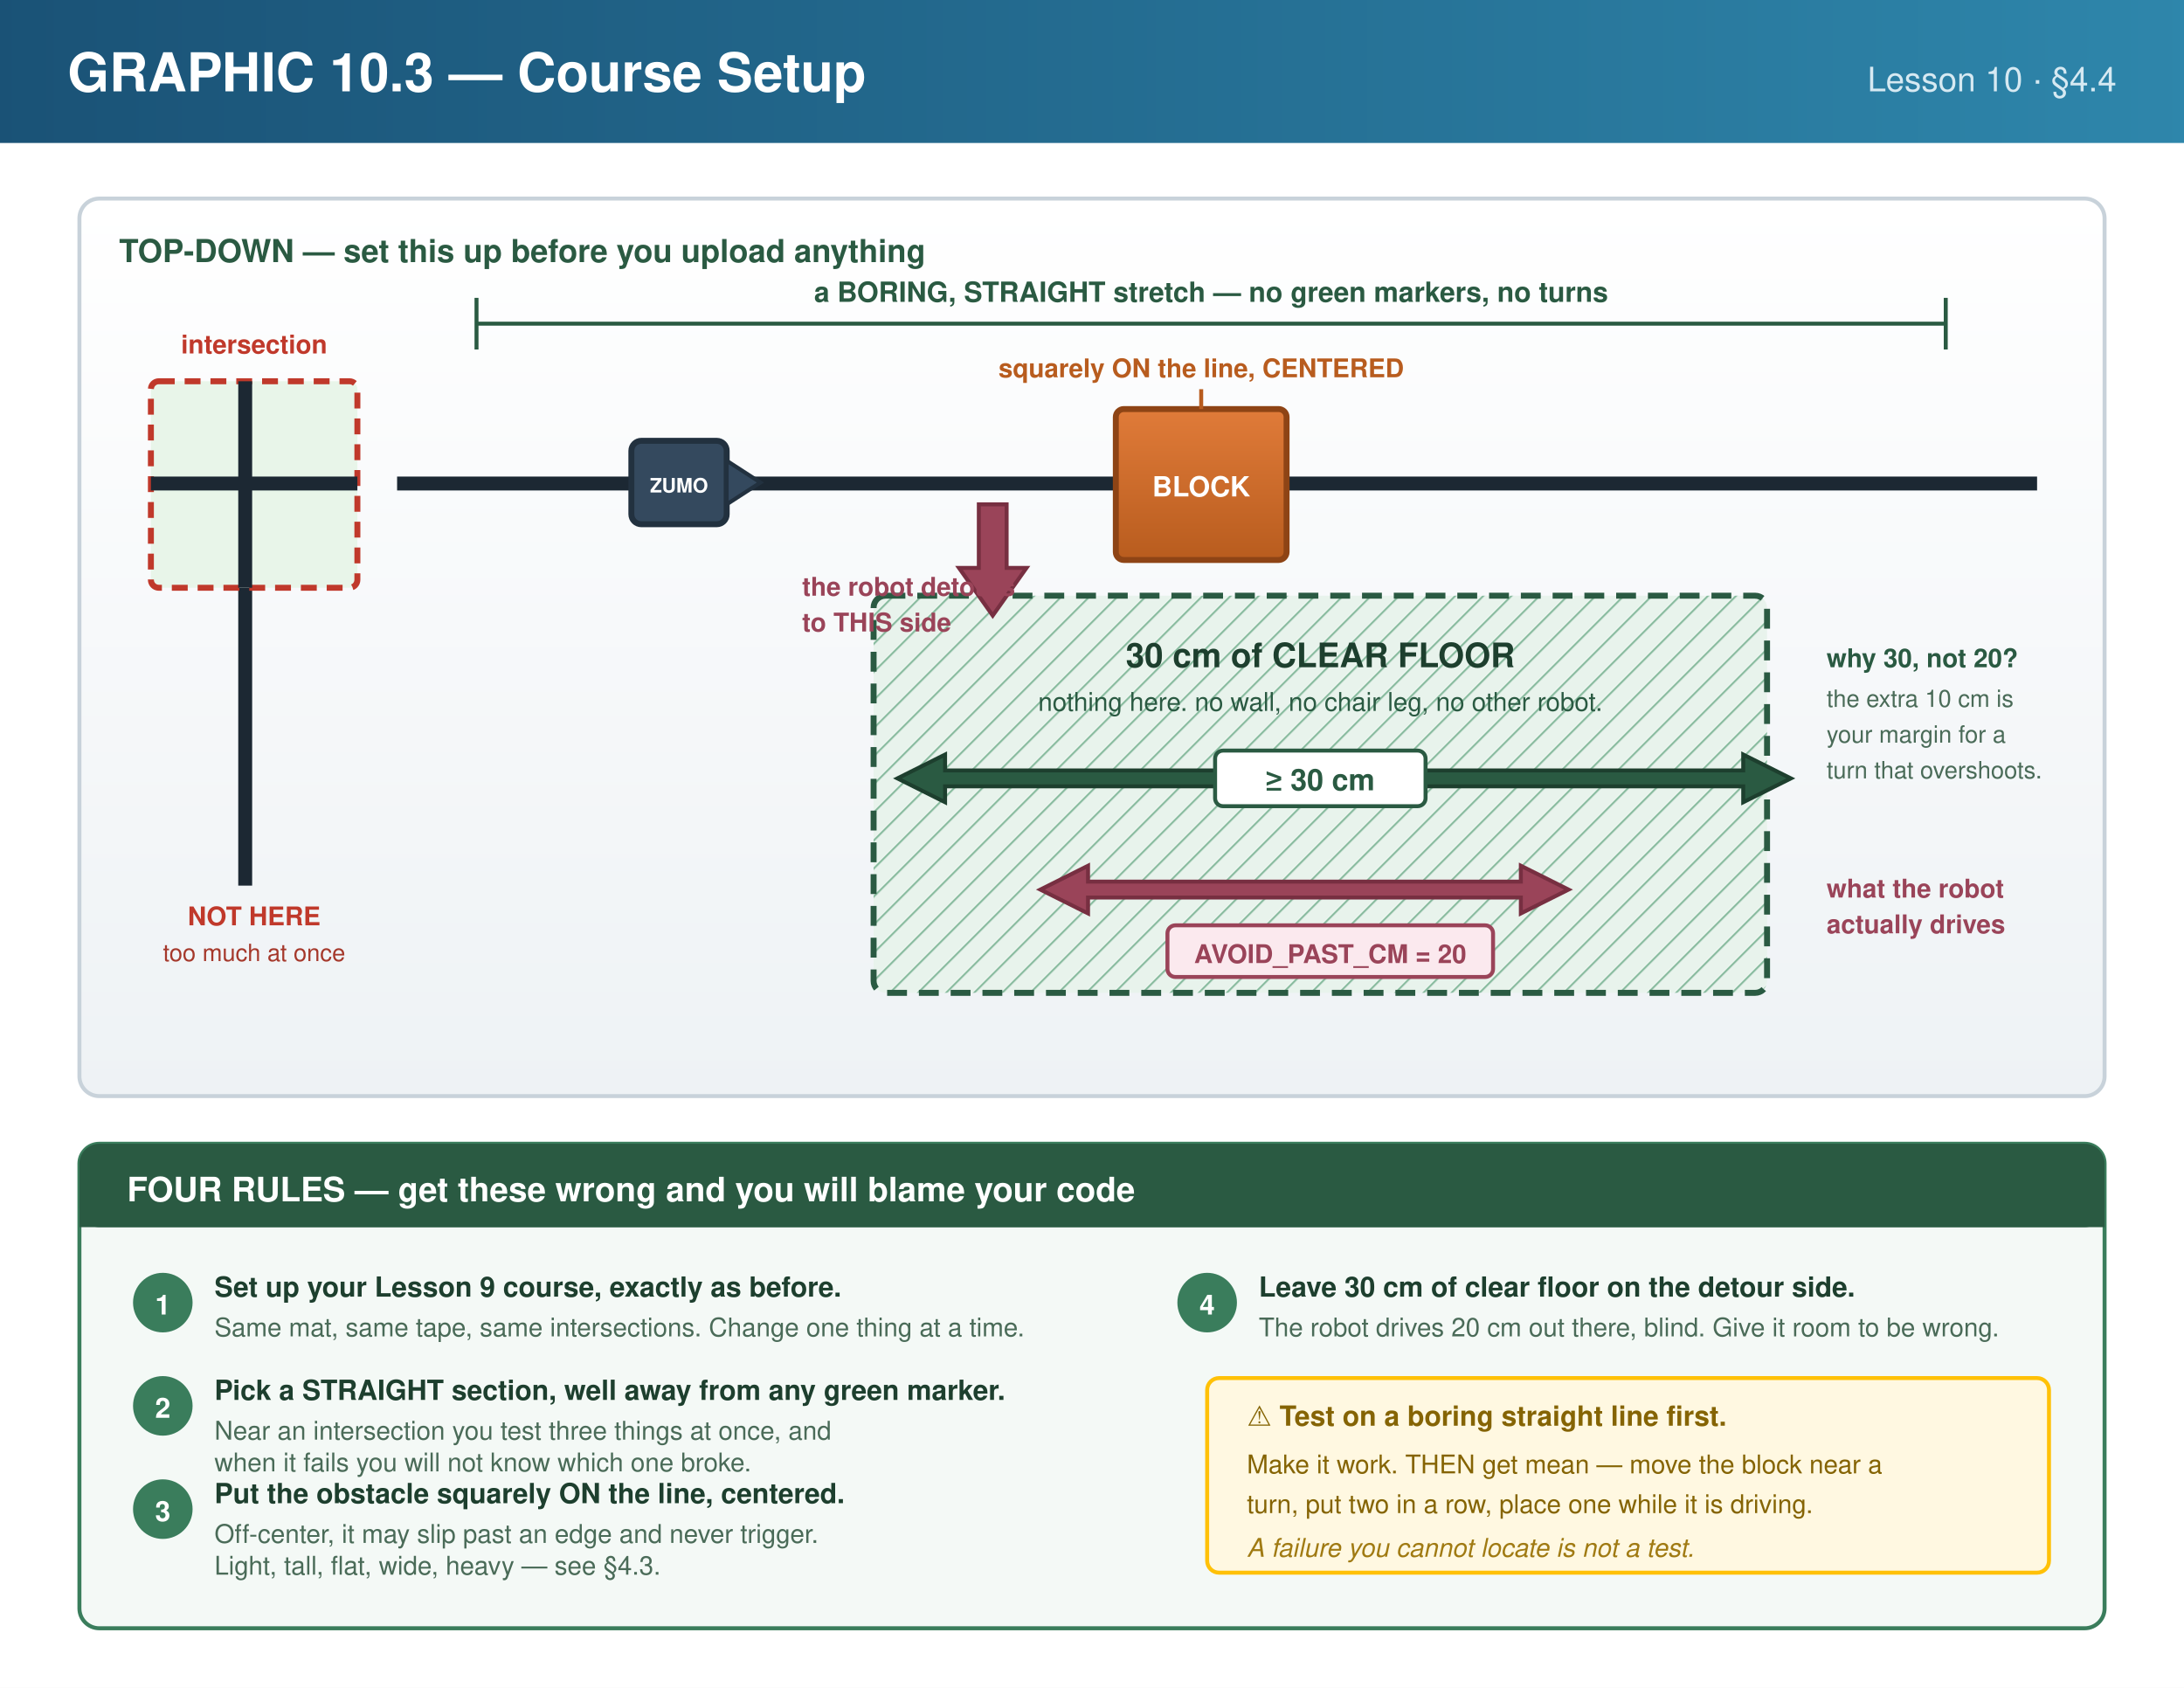
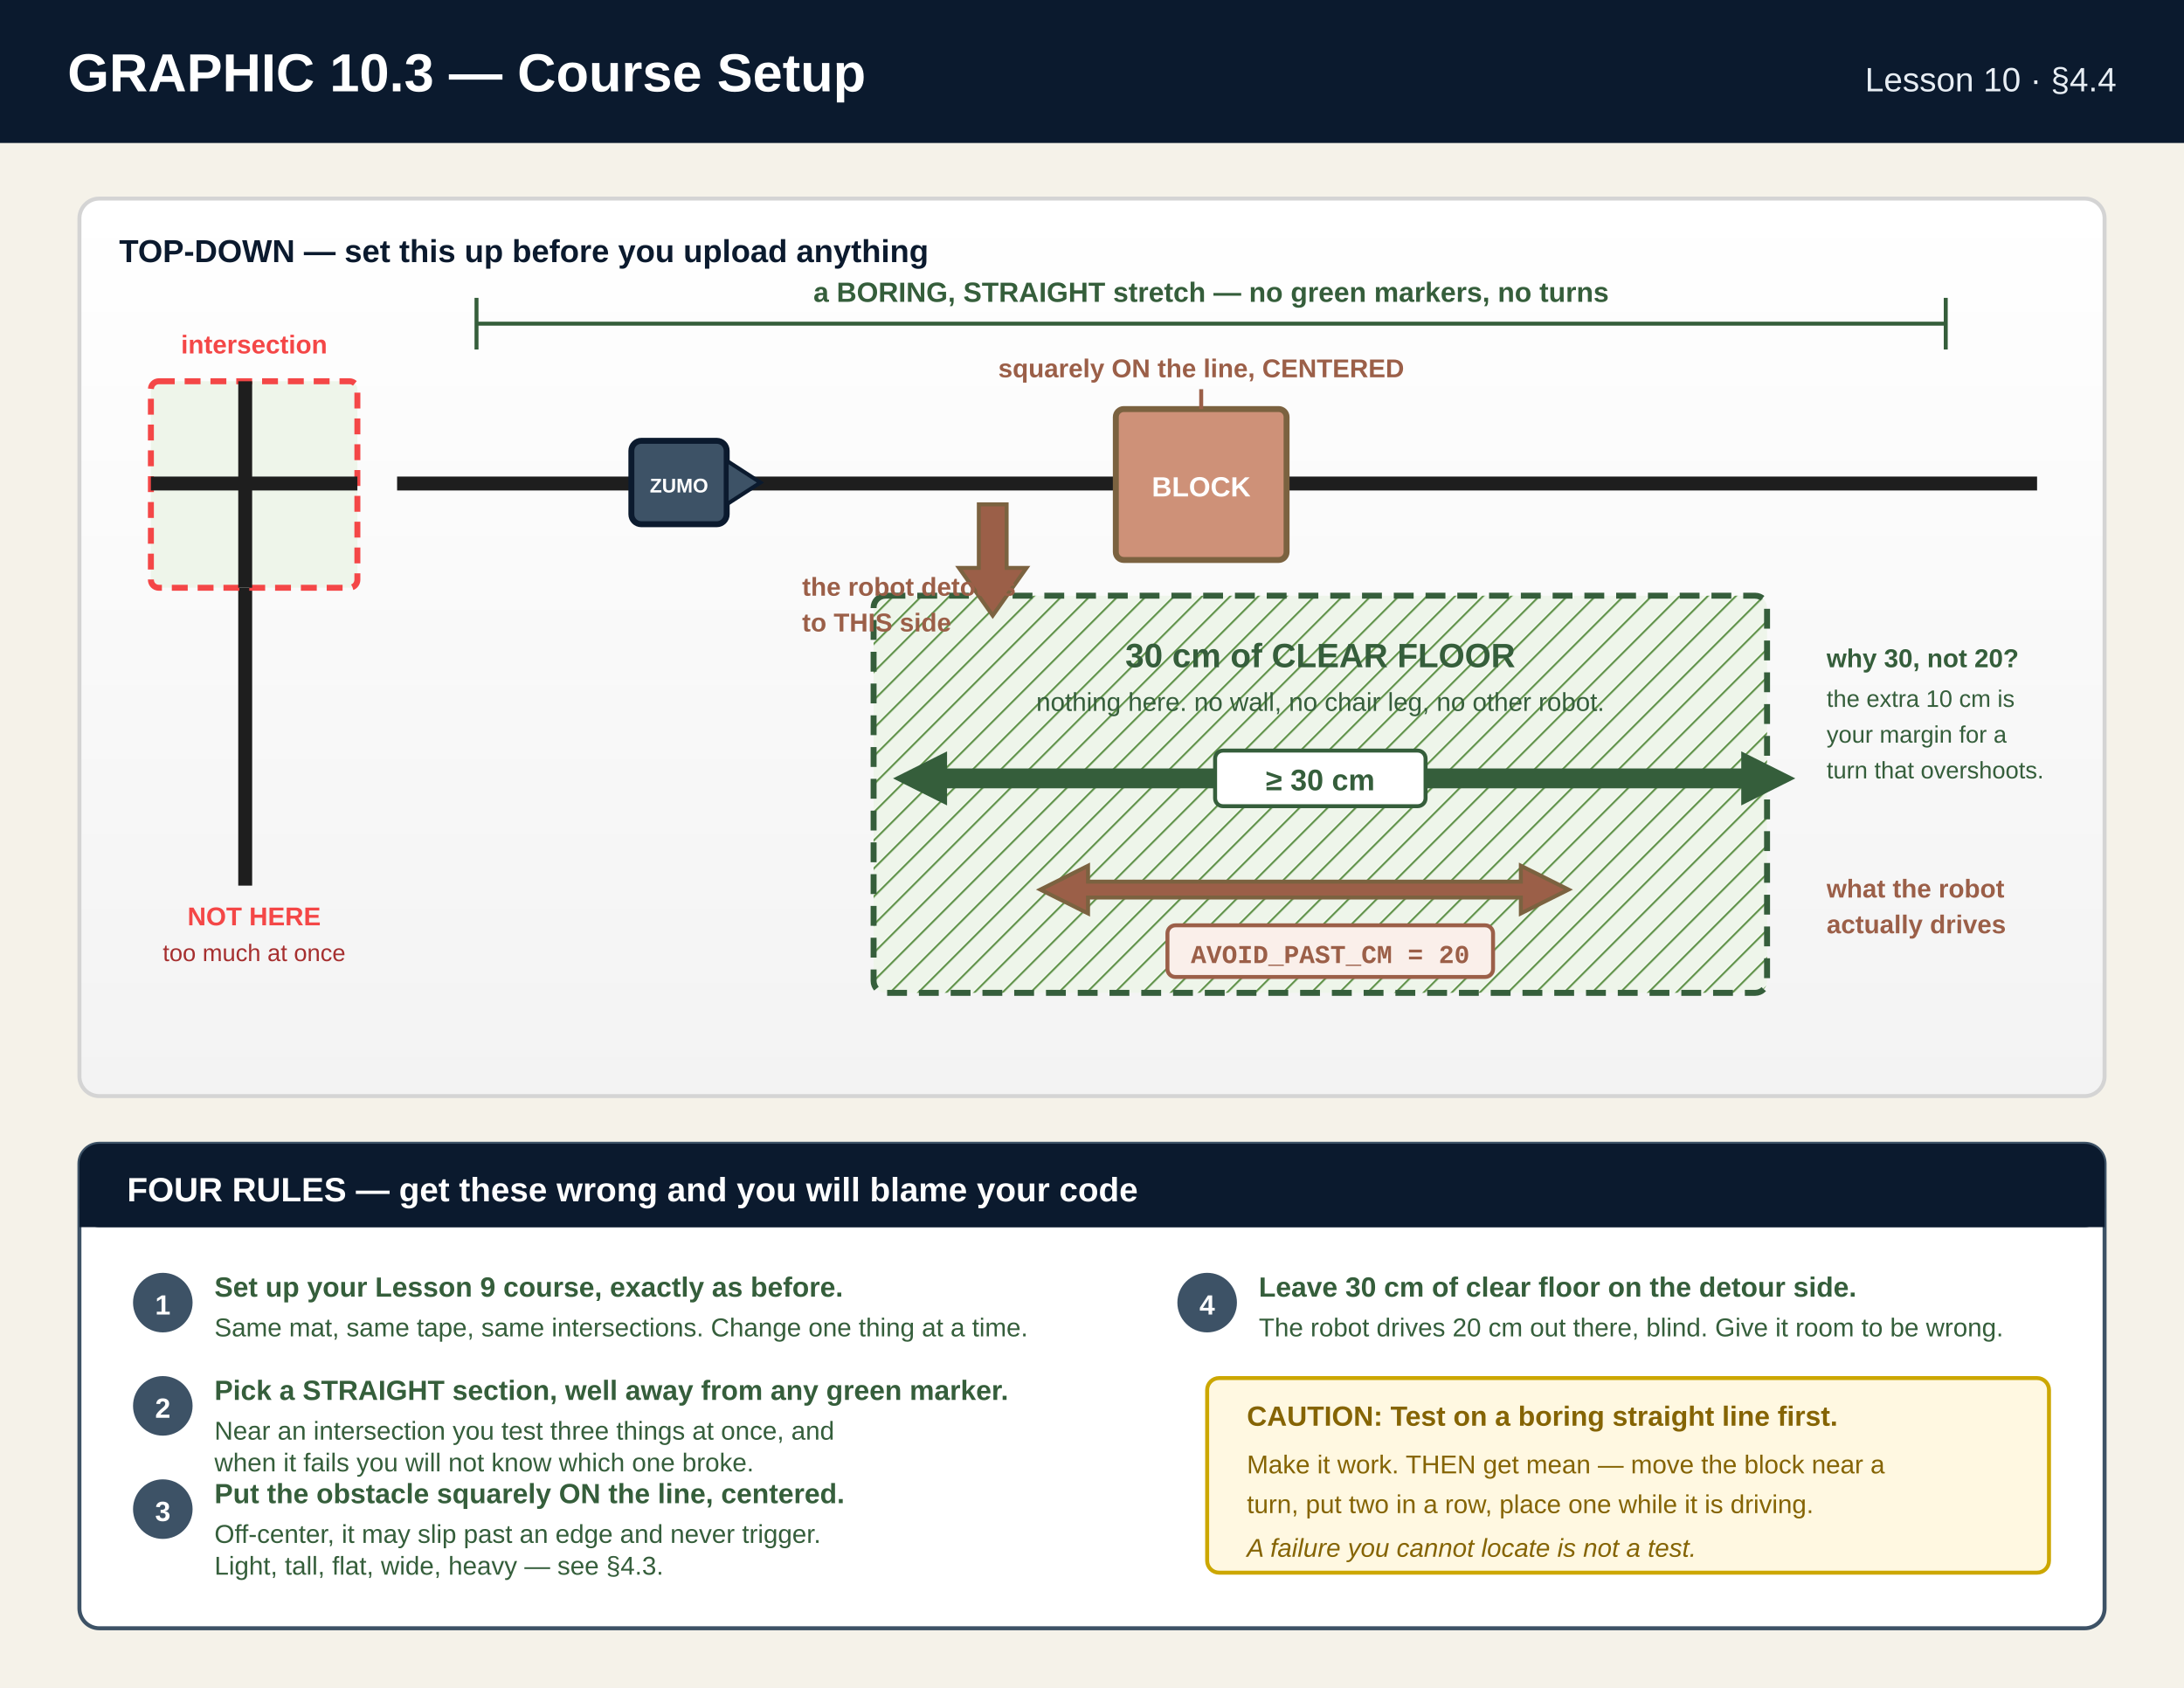
- <svg xmlns="http://www.w3.org/2000/svg" viewBox="0 0 1100 850" width="1100" height="850" font-family="Segoe UI, Helvetica, Arial, sans-serif">
+ <svg xmlns="http://www.w3.org/2000/svg" viewBox="0 0 1100 850" width="1100" height="850" font-family="Arial, Helvetica, sans-serif">
  <defs>
    <linearGradient id="titleBand" x1="0" y1="0" x2="1" y2="0">
-       <stop offset="0%" stop-color="#1a5276" />
-       <stop offset="100%" stop-color="#2e86ab" />
+       <stop offset="0%" stop-color="#0B1A2E" />
+       <stop offset="100%" stop-color="#0B1A2E" />
    </linearGradient>
    <linearGradient id="floorGrad" x1="0" y1="0" x2="0" y2="1">
-       <stop offset="0%" stop-color="#ffffff" />
-       <stop offset="100%" stop-color="#eef2f5" />
+       <stop offset="0%" stop-color="#FFFFFF" />
+       <stop offset="100%" stop-color="#F3F3F3" />
    </linearGradient>
    <linearGradient id="blockGrad" x1="0" y1="0" x2="0" y2="1">
-       <stop offset="0%" stop-color="#e07b39" />
-       <stop offset="100%" stop-color="#b85c1e" />
+       <stop offset="0%" stop-color="#CE9178" />
+       <stop offset="100%" stop-color="#CE9178" />
    </linearGradient>
    <pattern id="clearHatch" width="10" height="10" patternUnits="userSpaceOnUse" patternTransform="rotate(45)">
-       <rect width="10" height="10" fill="#e8f3ec" />
-       <line x1="0" y1="0" x2="0" y2="10" stroke="#8fbfa4" stroke-width="2" />
+       <rect width="10" height="10" fill="#EEF5EA" />
+       <line x1="0" y1="0" x2="0" y2="10" stroke="#6A9955" stroke-width="2" />
    </pattern>
  </defs>
-   <rect x="0" y="0" width="1100" height="850" fill="#ffffff" />
+   <rect x="0" y="0" width="1100" height="850" fill="#F5F2E9" />
  <rect x="0" y="0" width="1100" height="72" fill="url(#titleBand)" />
  <text x="34" y="46" font-size="27" font-weight="bold" fill="#ffffff">GRAPHIC 10.3 — Course Setup</text>
-   <text x="1066" y="46" font-size="17" fill="#d6e9f2" text-anchor="end">Lesson 10 · §4.4</text>
-   <rect x="40" y="100" width="1020" height="452" rx="10" fill="url(#floorGrad)" stroke="#c8d2da" stroke-width="2" />
-   <text x="60" y="132" font-size="16" font-weight="bold" fill="#2a5a42">TOP-DOWN — set this up before you upload anything</text>
-   <rect x="120" y="296" width="7" height="150" fill="#1c2833" />
-   <rect x="76" y="192" width="104" height="104" rx="4" fill="#e8f5e9" stroke="#c0392b" stroke-width="3" stroke-dasharray="8 5" />
-   <rect x="120" y="192" width="7" height="104" fill="#1c2833" />
-   <rect x="76" y="240" width="104" height="7" fill="#1c2833" />
-   <text x="128" y="178" font-size="13" font-weight="bold" fill="#c0392b" text-anchor="middle">intersection</text>
-   <text x="128" y="466" font-size="13" font-weight="bold" fill="#c0392b" text-anchor="middle">NOT HERE</text>
-   <text x="128" y="484" font-size="12" fill="#a5382b" text-anchor="middle">too much at once</text>
-   <rect x="200" y="240" width="826" height="7" fill="#1c2833" />
-   <line x1="240" y1="150" x2="240" y2="176" stroke="#2a5a42" stroke-width="2" />
-   <line x1="980" y1="150" x2="980" y2="176" stroke="#2a5a42" stroke-width="2" />
-   <line x1="240" y1="163" x2="980" y2="163" stroke="#2a5a42" stroke-width="2" />
-   <text x="610" y="152" font-size="14" font-weight="bold" fill="#2a5a42" text-anchor="middle">a BORING, STRAIGHT stretch — no green markers, no turns</text>
-   <rect x="562" y="206" width="86" height="76" rx="4" fill="url(#blockGrad)" stroke="#8e4415" stroke-width="3" />
+   <text x="1066" y="46" font-size="17" fill="#E8EEF4" text-anchor="end">Lesson 10 · §4.4</text>
+   <rect x="40" y="100" width="1020" height="452" rx="10" fill="url(#floorGrad)" stroke="#D4D4D4" stroke-width="2" />
+   <text x="60" y="132" font-size="16" font-weight="bold" fill="#0B1A2E">TOP-DOWN — set this up before you upload anything</text>
+   <rect x="120" y="296" width="7" height="150" fill="#1E1E1E" />
+   <rect x="76" y="192" width="104" height="104" rx="4" fill="#EEF5EA" stroke="#F44747" stroke-width="3" stroke-dasharray="8 5" />
+   <rect x="120" y="192" width="7" height="104" fill="#1E1E1E" />
+   <rect x="76" y="240" width="104" height="7" fill="#1E1E1E" />
+   <text x="128" y="178" font-size="13" font-weight="bold" fill="#F44747" text-anchor="middle">intersection</text>
+   <text x="128" y="466" font-size="13" font-weight="bold" fill="#F44747" text-anchor="middle">NOT HERE</text>
+   <text x="128" y="484" font-size="12" fill="#A62F2F" text-anchor="middle">too much at once</text>
+   <rect x="200" y="240" width="826" height="7" fill="#1E1E1E" />
+   <line x1="240" y1="150" x2="240" y2="176" stroke="#355E3B" stroke-width="2" />
+   <line x1="980" y1="150" x2="980" y2="176" stroke="#355E3B" stroke-width="2" />
+   <line x1="240" y1="163" x2="980" y2="163" stroke="#355E3B" stroke-width="2" />
+   <text x="610" y="152" font-size="14" font-weight="bold" fill="#355E3B" text-anchor="middle">a BORING, STRAIGHT stretch — no green markers, no turns</text>
+   <rect x="562" y="206" width="86" height="76" rx="4" fill="url(#blockGrad)" stroke="#7B6240" stroke-width="3" />
  <text x="605" y="250" font-size="14" font-weight="bold" fill="#ffffff" text-anchor="middle">BLOCK</text>
-   <line x1="605" y1="196" x2="605" y2="206" stroke="#b85c1e" stroke-width="2" />
-   <text x="605" y="190" font-size="13" font-weight="bold" fill="#b85c1e" text-anchor="middle">squarely ON the line, CENTERED</text>
-   <rect x="318" y="222" width="48" height="42" rx="5" fill="#34495e" stroke="#22313f" stroke-width="3" />
-   <polygon points="366,232 366,254 383,243" fill="#34495e" stroke="#22313f" stroke-width="2" />
+   <line x1="605" y1="196" x2="605" y2="206" stroke="#9B5F48" stroke-width="2" />
+   <text x="605" y="190" font-size="13" font-weight="bold" fill="#9B5F48" text-anchor="middle">squarely ON the line, CENTERED</text>
+   <rect x="318" y="222" width="48" height="42" rx="5" fill="#3D5266" stroke="#0B1A2E" stroke-width="3" />
+   <polygon points="366,232 366,254 383,243" fill="#3D5266" stroke="#0B1A2E" stroke-width="2" />
  <text x="342" y="248" font-size="10" font-weight="bold" fill="#ffffff" text-anchor="middle">ZUMO</text>
-   <rect x="440" y="300" width="450" height="200" rx="6" fill="url(#clearHatch)" stroke="#2a5a42" stroke-width="3" stroke-dasharray="10 6" />
-   <text x="665" y="336" font-size="17" font-weight="bold" fill="#1d3f2e" text-anchor="middle">30 cm of CLEAR FLOOR</text>
-   <text x="665" y="358" font-size="13" fill="#2a5a42" text-anchor="middle">nothing here. no wall, no chair leg, no other robot.</text>
-   <polygon points="452,392 476,380 476,388 878,388 878,380 902,392 878,404 878,396 476,396 476,404" fill="#2a5a42" stroke="#1d3f2e" stroke-width="2" />
-   <rect x="612" y="378" width="106" height="28" rx="4" fill="#ffffff" stroke="#2a5a42" stroke-width="2" />
-   <text x="665" y="398" font-size="15" font-weight="bold" fill="#2a5a42" text-anchor="middle">≥ 30 cm</text>
-   <polygon points="524,448 548,436 548,444 766,444 766,436 790,448 766,460 766,452 548,452 548,460" fill="#9a4459" stroke="#772f41" stroke-width="2" />
-   <rect x="588" y="466" width="164" height="26" rx="4" fill="#fbe9ee" stroke="#9a4459" stroke-width="2" />
-   <text x="670" y="485" font-size="13" font-weight="bold" fill="#9a4459" text-anchor="middle">AVOID_PAST_CM = 20</text>
-   <text x="920" y="452" font-size="13" font-weight="bold" fill="#9a4459">what the robot</text>
-   <text x="920" y="470" font-size="13" font-weight="bold" fill="#9a4459">actually drives</text>
-   <polygon points="493,254 507,254 507,286 517,286 500,310 483,286 493,286" fill="#9a4459" stroke="#772f41" stroke-width="2" />
-   <text x="404" y="300" font-size="13" font-weight="bold" fill="#9a4459">the robot detours</text>
-   <text x="404" y="318" font-size="13" font-weight="bold" fill="#9a4459">to THIS side</text>
-   <text x="920" y="336" font-size="13" font-weight="bold" fill="#2a5a42">why 30, not 20?</text>
-   <text x="920" y="356" font-size="12" fill="#4a6b58">the extra 10 cm is</text>
-   <text x="920" y="374" font-size="12" fill="#4a6b58">your margin for a</text>
-   <text x="920" y="392" font-size="12" fill="#4a6b58">turn that overshoots.</text>
-   <rect x="40" y="576" width="1020" height="244" rx="10" fill="#f4f9f6" stroke="#3a7d5c" stroke-width="2" />
-   <rect x="40" y="576" width="1020" height="42" rx="10" fill="#2a5a42" />
-   <rect x="40" y="604" width="1020" height="14" fill="#2a5a42" />
+   <rect x="440" y="300" width="450" height="200" rx="6" fill="url(#clearHatch)" stroke="#355E3B" stroke-width="3" stroke-dasharray="10 6" />
+   <text x="665" y="336" font-size="17" font-weight="bold" fill="#355E3B" text-anchor="middle">30 cm of CLEAR FLOOR</text>
+   <text x="665" y="358" font-size="13" fill="#355E3B" text-anchor="middle">nothing here. no wall, no chair leg, no other robot.</text>
+   <polygon points="452,392 476,380 476,388 878,388 878,380 902,392 878,404 878,396 476,396 476,404" fill="#355E3B" stroke="#355E3B" stroke-width="2" />
+   <rect x="612" y="378" width="106" height="28" rx="4" fill="#ffffff" stroke="#355E3B" stroke-width="2" />
+   <text x="665" y="398" font-size="15" font-weight="bold" fill="#355E3B" text-anchor="middle">≥ 30 cm</text>
+   <polygon points="524,448 548,436 548,444 766,444 766,436 790,448 766,460 766,452 548,452 548,460" fill="#9B5F48" stroke="#7B6240" stroke-width="2" />
+   <rect x="588" y="466" width="164" height="26" rx="4" fill="#FAEFEA" stroke="#9B5F48" stroke-width="2" />
+   <text x="670" y="485" font-family="Courier New, monospace" font-size="13" font-weight="bold" fill="#9B5F48" text-anchor="middle">AVOID_PAST_CM = 20</text>
+   <text x="920" y="452" font-size="13" font-weight="bold" fill="#9B5F48">what the robot</text>
+   <text x="920" y="470" font-size="13" font-weight="bold" fill="#9B5F48">actually drives</text>
+   <polygon points="493,254 507,254 507,286 517,286 500,310 483,286 493,286" fill="#9B5F48" stroke="#7B6240" stroke-width="2" />
+   <text x="404" y="300" font-size="13" font-weight="bold" fill="#9B5F48">the robot detours</text>
+   <text x="404" y="318" font-size="13" font-weight="bold" fill="#9B5F48">to THIS side</text>
+   <text x="920" y="336" font-size="13" font-weight="bold" fill="#355E3B">why 30, not 20?</text>
+   <text x="920" y="356" font-size="12" fill="#355E3B">the extra 10 cm is</text>
+   <text x="920" y="374" font-size="12" fill="#355E3B">your margin for a</text>
+   <text x="920" y="392" font-size="12" fill="#355E3B">turn that overshoots.</text>
+   <rect x="40" y="576" width="1020" height="244" rx="10" fill="#FFFFFF" stroke="#3D5266" stroke-width="2" />
+   <rect x="40" y="576" width="1020" height="42" rx="10" fill="#0B1A2E" />
+   <rect x="40" y="604" width="1020" height="14" fill="#0B1A2E" />
  <text x="64" y="605" font-size="17" font-weight="bold" fill="#ffffff">FOUR RULES — get these wrong and you will blame your code</text>
-   <circle cx="82" cy="656" r="15" fill="#3a7d5c" />
+   <circle cx="82" cy="656" r="15" fill="#3D5266" />
  <text x="82" y="662" font-size="14" font-weight="bold" fill="#ffffff" text-anchor="middle">1</text>
-   <text x="108" y="653" font-size="14" font-weight="bold" fill="#1d3f2e">Set up your Lesson 9 course, exactly as before.</text>
-   <text x="108" y="673" font-size="13" fill="#4a6b58">Same mat, same tape, same intersections. Change one thing at a time.</text>
-   <circle cx="82" cy="708" r="15" fill="#3a7d5c" />
+   <text x="108" y="653" font-size="14" font-weight="bold" fill="#355E3B">Set up your Lesson 9 course, exactly as before.</text>
+   <text x="108" y="673" font-size="13" fill="#355E3B">Same mat, same tape, same intersections. Change one thing at a time.</text>
+   <circle cx="82" cy="708" r="15" fill="#3D5266" />
  <text x="82" y="714" font-size="14" font-weight="bold" fill="#ffffff" text-anchor="middle">2</text>
-   <text x="108" y="705" font-size="14" font-weight="bold" fill="#1d3f2e">Pick a STRAIGHT section, well away from any green marker.</text>
-   <text x="108" y="725" font-size="13" fill="#4a6b58">Near an intersection you test three things at once, and</text>
-   <text x="108" y="741" font-size="13" fill="#4a6b58">when it fails you will not know which one broke.</text>
-   <circle cx="82" cy="760" r="15" fill="#3a7d5c" />
+   <text x="108" y="705" font-size="14" font-weight="bold" fill="#355E3B">Pick a STRAIGHT section, well away from any green marker.</text>
+   <text x="108" y="725" font-size="13" fill="#355E3B">Near an intersection you test three things at once, and</text>
+   <text x="108" y="741" font-size="13" fill="#355E3B">when it fails you will not know which one broke.</text>
+   <circle cx="82" cy="760" r="15" fill="#3D5266" />
  <text x="82" y="766" font-size="14" font-weight="bold" fill="#ffffff" text-anchor="middle">3</text>
-   <text x="108" y="757" font-size="14" font-weight="bold" fill="#1d3f2e">Put the obstacle squarely ON the line, centered.</text>
-   <text x="108" y="777" font-size="13" fill="#4a6b58">Off-center, it may slip past an edge and never trigger.</text>
-   <text x="108" y="793" font-size="13" fill="#4a6b58">Light, tall, flat, wide, heavy — see §4.3.</text>
-   <circle cx="608" cy="656" r="15" fill="#3a7d5c" />
+   <text x="108" y="757" font-size="14" font-weight="bold" fill="#355E3B">Put the obstacle squarely ON the line, centered.</text>
+   <text x="108" y="777" font-size="13" fill="#355E3B">Off-center, it may slip past an edge and never trigger.</text>
+   <text x="108" y="793" font-size="13" fill="#355E3B">Light, tall, flat, wide, heavy — see §4.3.</text>
+   <circle cx="608" cy="656" r="15" fill="#3D5266" />
  <text x="608" y="662" font-size="14" font-weight="bold" fill="#ffffff" text-anchor="middle">4</text>
-   <text x="634" y="653" font-size="14" font-weight="bold" fill="#1d3f2e">Leave 30 cm of clear floor on the detour side.</text>
-   <text x="634" y="673" font-size="13" fill="#4a6b58">The robot drives 20 cm out there, blind. Give it room to be wrong.</text>
-   <rect x="608" y="694" width="424" height="98" rx="6" fill="#fff8e1" stroke="#ffc107" stroke-width="2" />
-   <text x="628" y="718" font-size="14" font-weight="bold" fill="#856404">⚠ Test on a boring straight line first.</text>
+   <text x="634" y="653" font-size="14" font-weight="bold" fill="#355E3B">Leave 30 cm of clear floor on the detour side.</text>
+   <text x="634" y="673" font-size="13" fill="#355E3B">The robot drives 20 cm out there, blind. Give it room to be wrong.</text>
+   <rect x="608" y="694" width="424" height="98" rx="6" fill="#FFF8E1" stroke="#CCA700" stroke-width="2" />
+   <text x="628" y="718" font-size="14" font-weight="bold" fill="#856404">CAUTION: Test on a boring straight line first.</text>
  <text x="628" y="742" font-size="13" fill="#856404">Make it work. THEN get mean — move the block near a</text>
  <text x="628" y="762" font-size="13" fill="#856404">turn, put two in a row, place one while it is driving.</text>
-   <text x="628" y="784" font-size="13" font-style="italic" fill="#a07a12">A failure you cannot locate is not a test.</text>
+   <text x="628" y="784" font-size="13" font-style="italic" fill="#856404">A failure you cannot locate is not a test.</text>
</svg>
